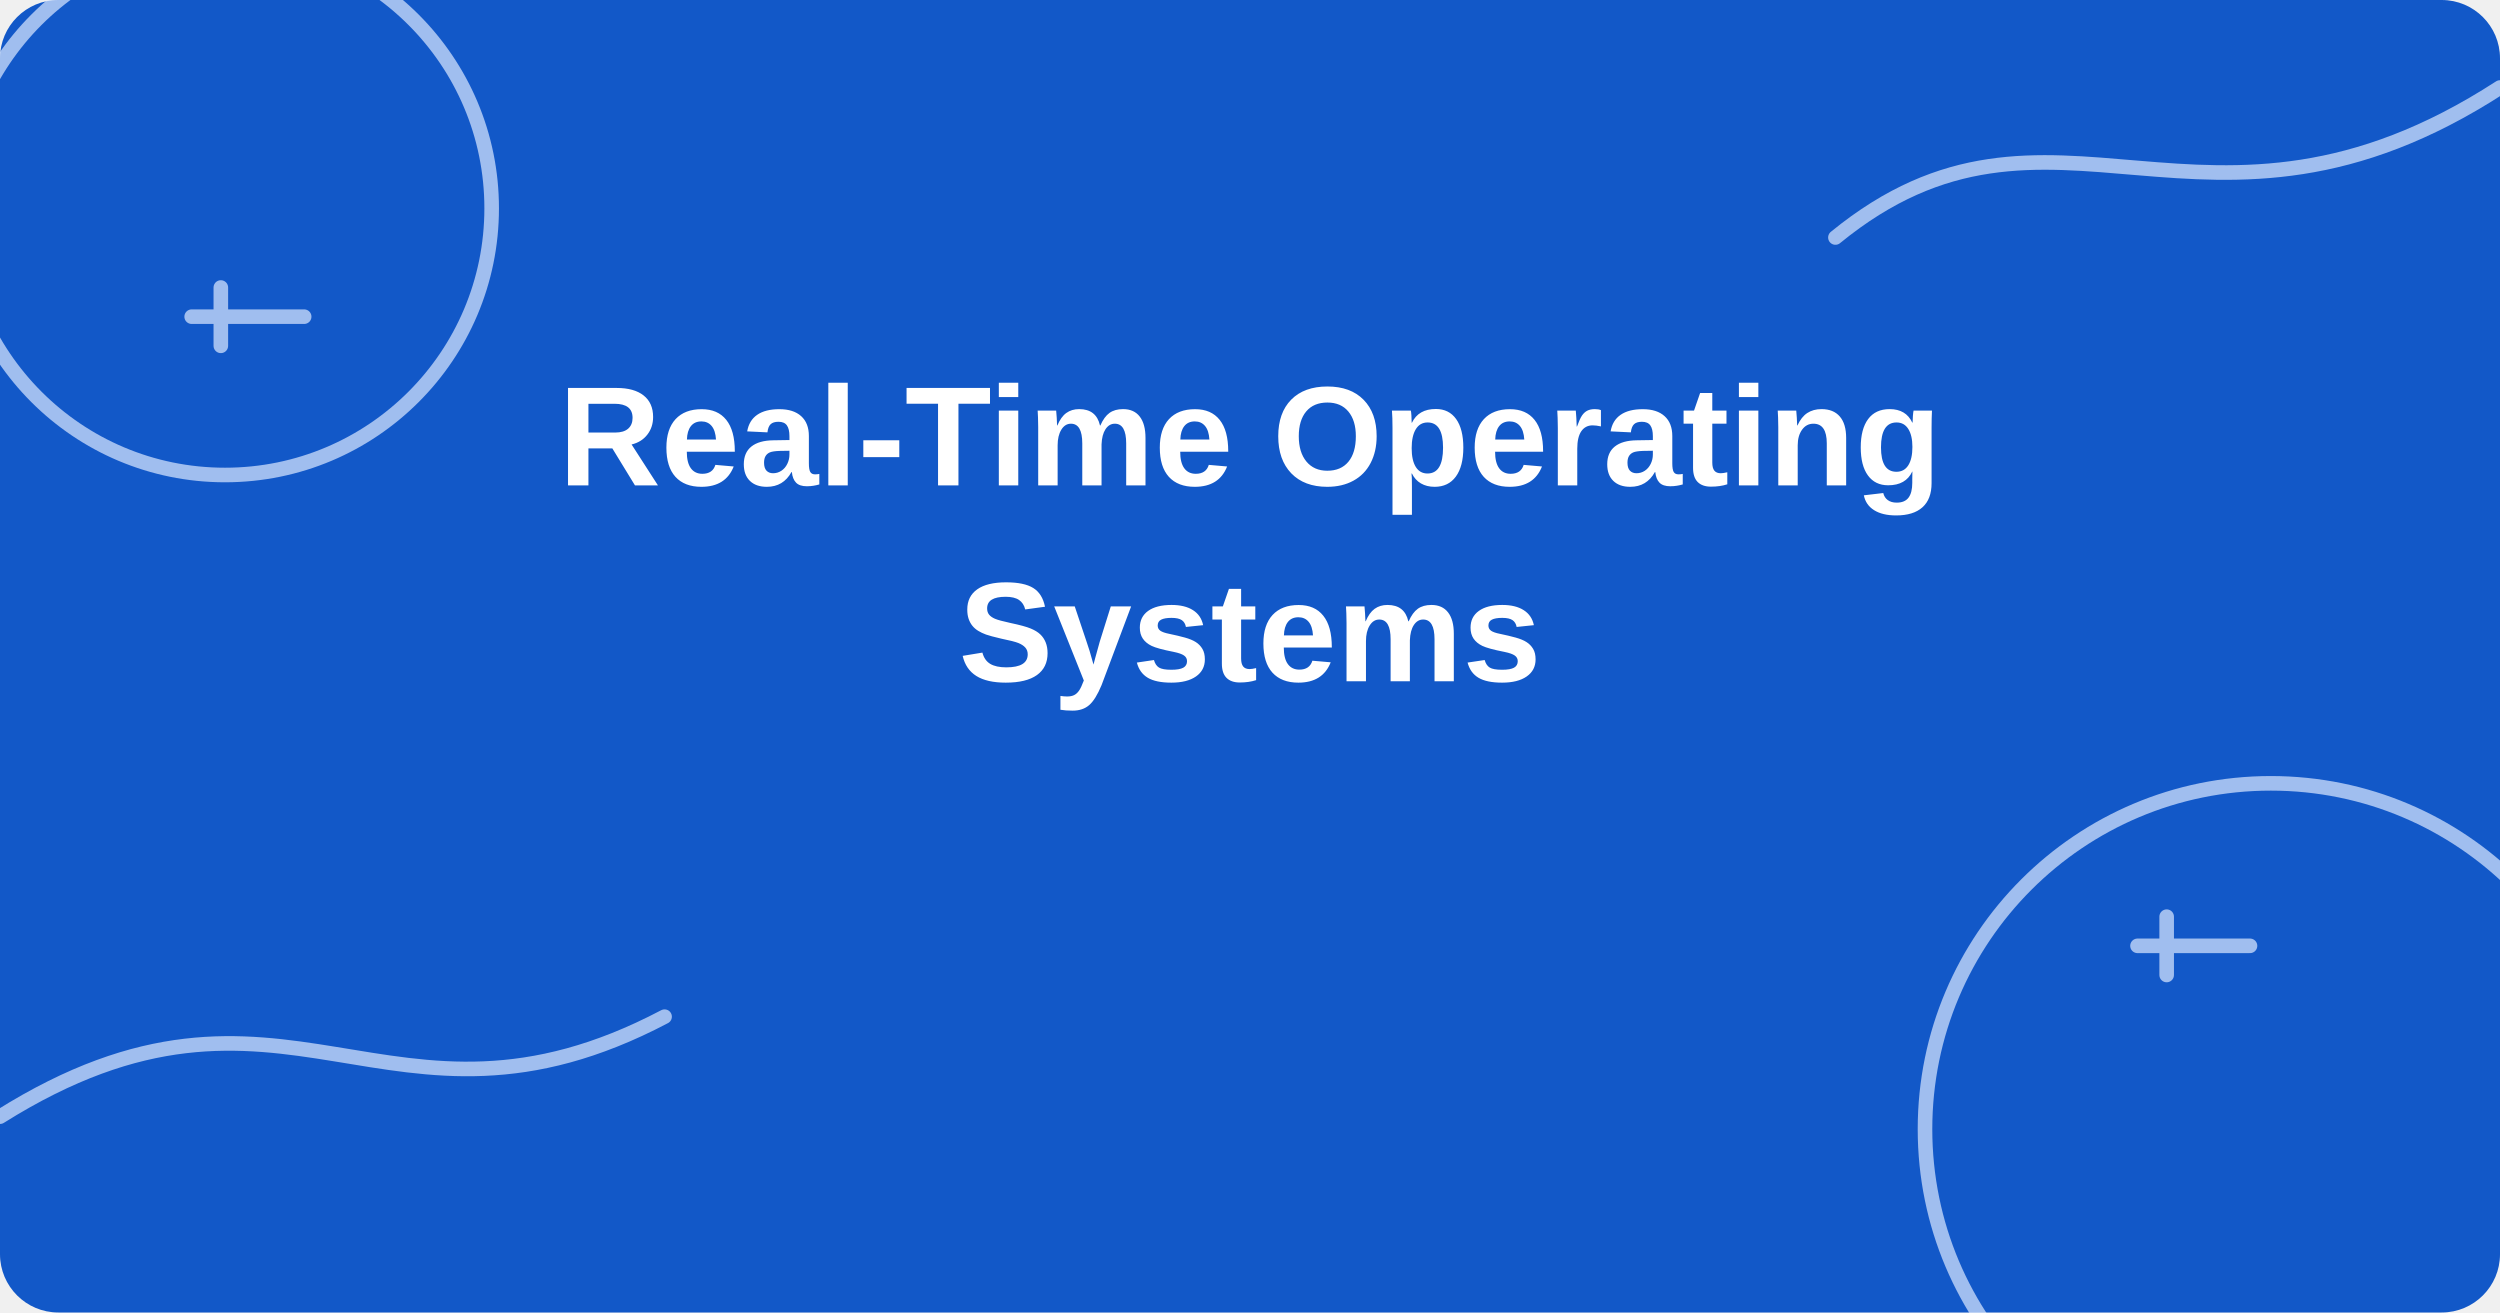
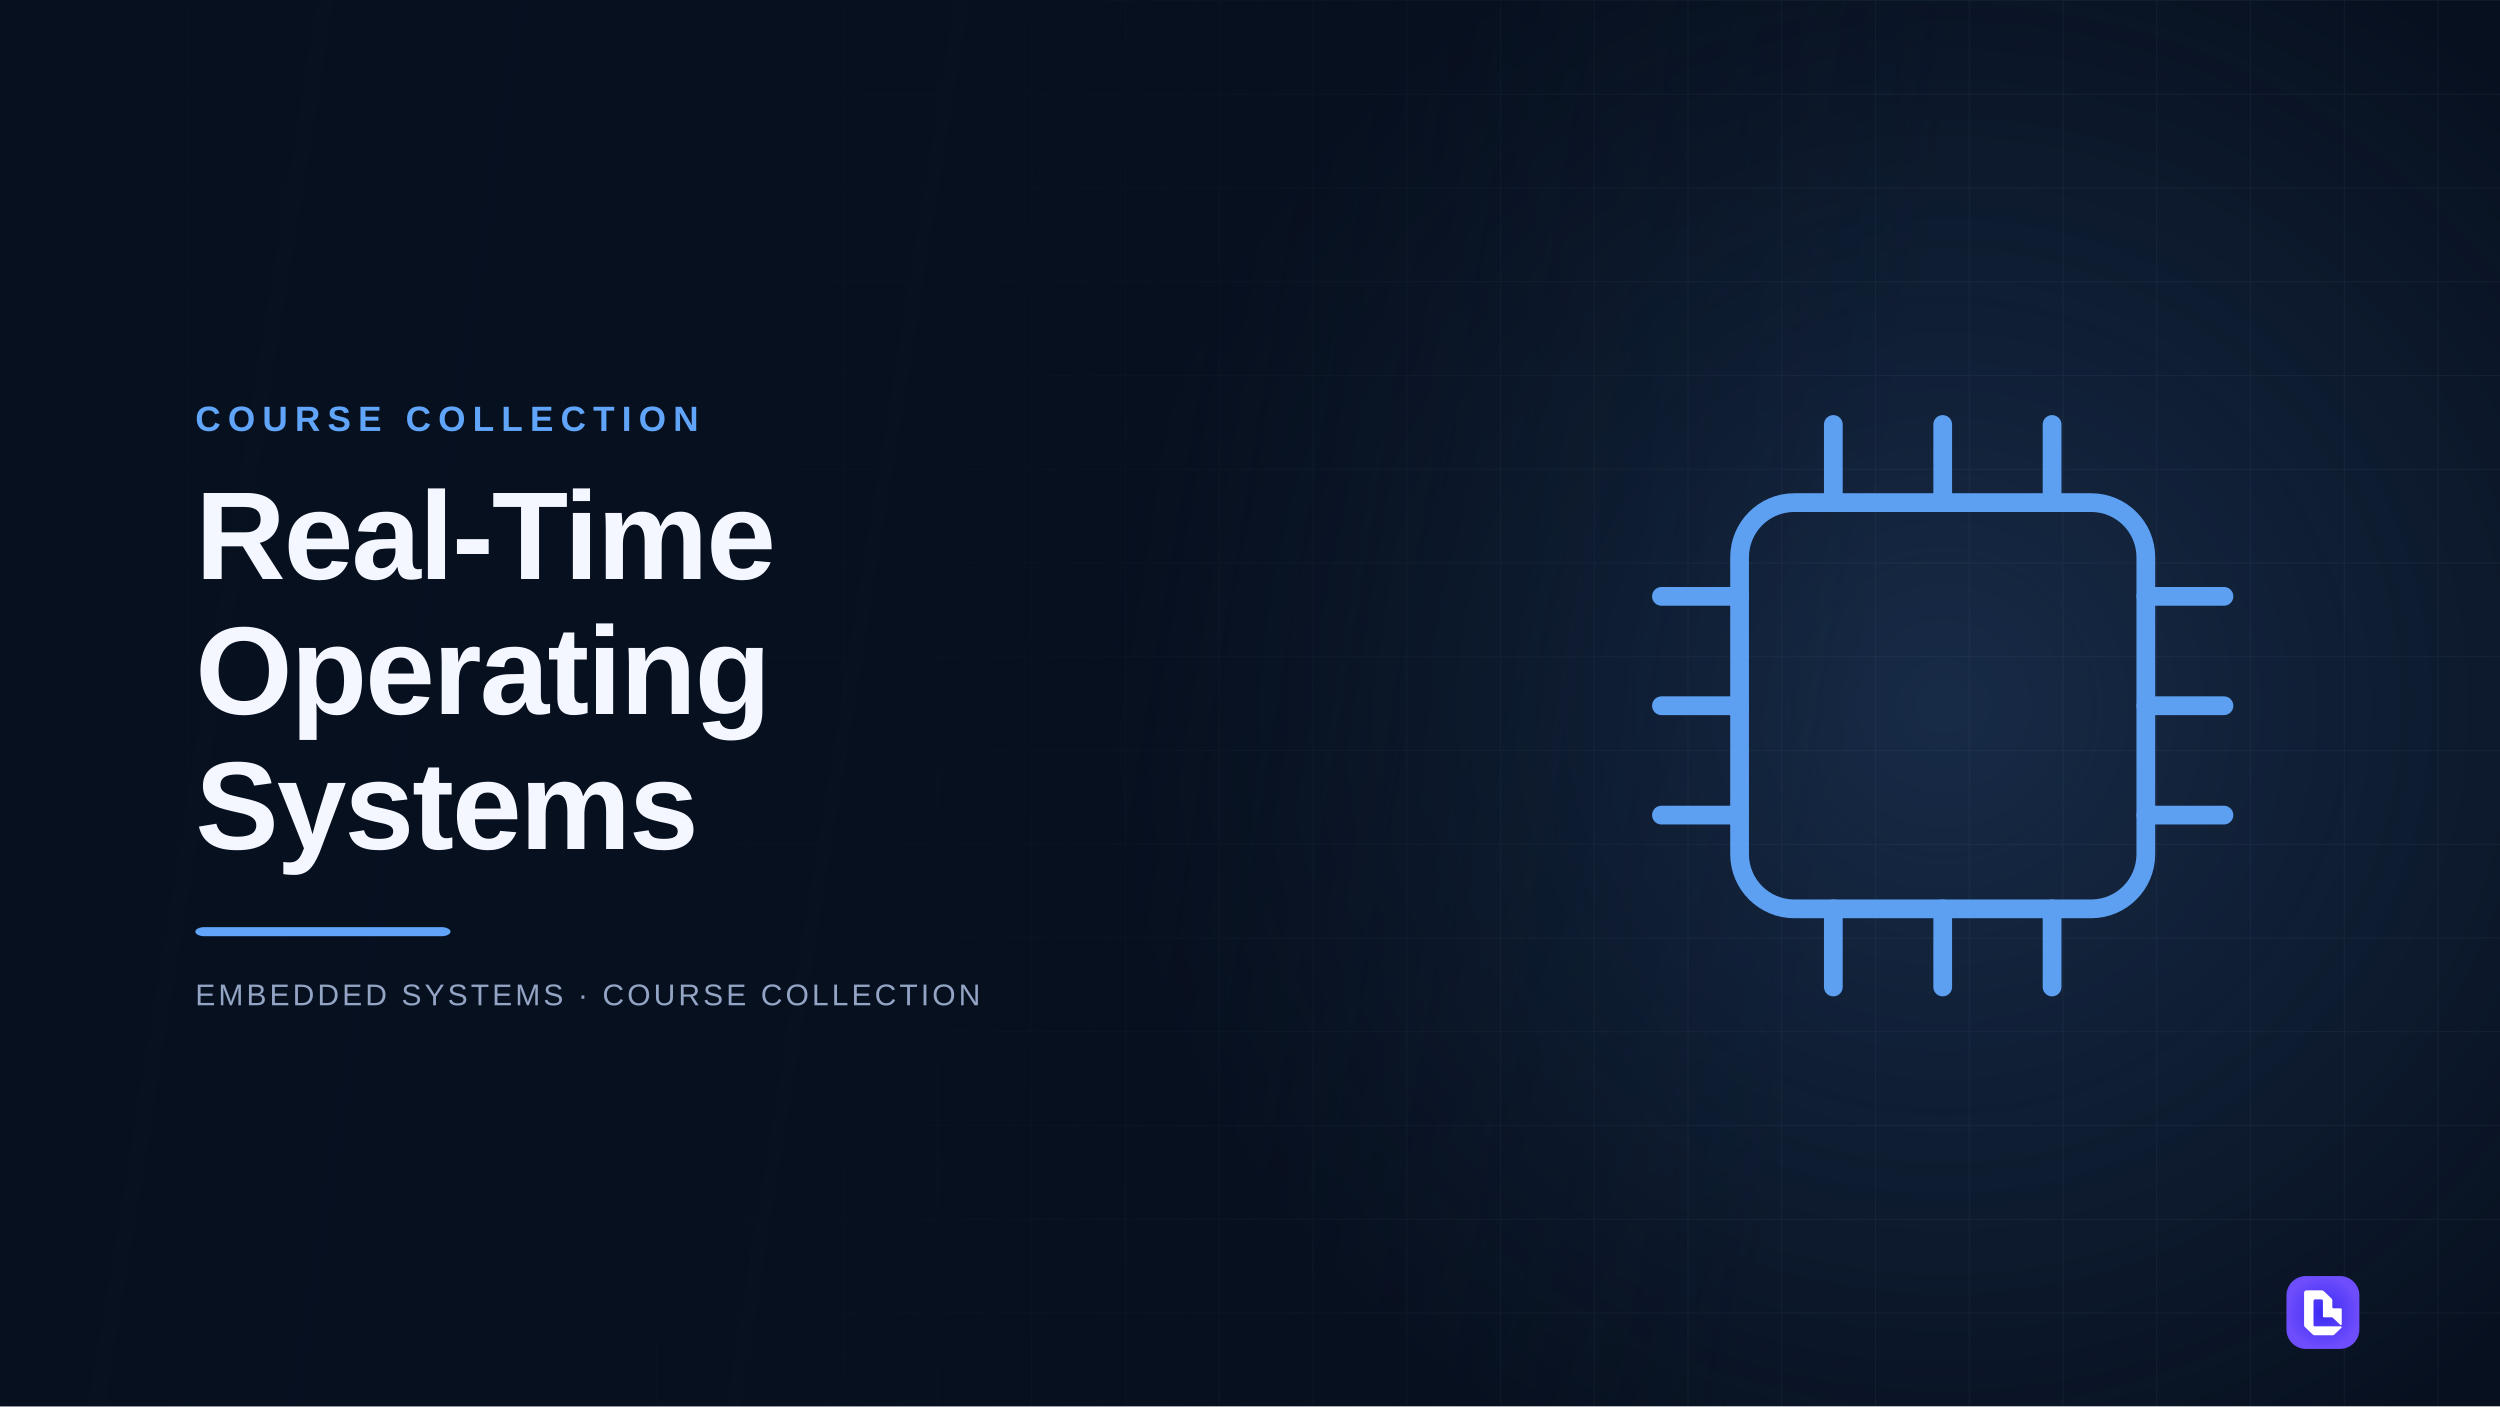
- <svg xmlns="http://www.w3.org/2000/svg" width="1200" height="630" viewBox="0 0 1200 630" fill="none">
-   <rect width="1200" height="630" rx="28" fill="#1258C8" />
-   <circle cx="108" cy="100" r="128" stroke="#DDE9FF" stroke-width="7" opacity=".7" />
-   <circle cx="1090" cy="542" r="166" stroke="#DDE9FF" stroke-width="7" opacity=".7" />
-   <path d="M0 536C137 450 186 558 319 488M881 114c104-85 177 20 319-72" stroke="#DDE9FF" stroke-width="7" stroke-linecap="round" opacity=".7" />
-   <path d="M92 152h54M106 138v28M1026 454h54M1040 440v28" stroke="#DDE9FF" stroke-width="7" stroke-linecap="round" opacity=".7" />
-   <text x="600" y="233" text-anchor="middle" fill="white" font-family="Arial, Helvetica, sans-serif" font-size="68" font-weight="700">Real-Time Operating</text>
-   <text x="600" y="327" text-anchor="middle" fill="white" font-family="Arial, Helvetica, sans-serif" font-size="68" font-weight="700">Systems</text>
+ <svg xmlns="http://www.w3.org/2000/svg" width="1920" height="1080" viewBox="0 0 1920 1080" fill="none">
+   <defs>
+     <radialGradient id="glow">
+       <stop stop-color="#60A5FA" stop-opacity=".18" />
+       <stop offset="1" stop-color="#60A5FA" stop-opacity="0" />
+     </radialGradient>
+     <linearGradient id="mask" x1="0" y1="0" x2="1" y2=".09">
+       <stop stop-color="#07101F" stop-opacity=".94" />
+       <stop offset=".4" stop-color="#07101F" stop-opacity=".84" />
+       <stop offset=".62" stop-color="#07101F" stop-opacity=".3" />
+       <stop offset=".78" stop-color="#07101F" stop-opacity="0" />
+     </linearGradient>
+     <pattern id="grid" width="72" height="72" patternUnits="userSpaceOnUse">
+       <path d="M72 0H0V72" stroke="#93A4C5" stroke-opacity=".1" />
+     </pattern>
+   </defs>
+   <rect width="1920" height="1080" fill="#07101F" />
+   <ellipse cx="1492" cy="542" rx="640" ry="640" fill="url(#glow)" />
+   <rect width="1920" height="1080" fill="url(#grid)" />
+   <rect width="1920" height="1080" fill="url(#mask)" />
+   <g id="course-figure" opacity=".96" transform="translate(1204.00 254.00) scale(6)" stroke="#60A5FA" stroke-width="2.4" stroke-linecap="round" stroke-linejoin="round">
+     <rect x="22" y="22" width="52" height="52" rx="7" stroke="#60A5FA" stroke-width="2.4" stroke-linecap="round" stroke-linejoin="round" />
+     <path d="M34 12v10M48 12v10M62 12v10M34 74v10M48 74v10M62 74v10M12 34h10M12 48h10M12 62h10M74 34h10M74 48h10M74 62h10" stroke="#60A5FA" stroke-width="2.4" stroke-linecap="round" stroke-linejoin="round" />
+   </g>
+   <g font-family="Arial, Helvetica, sans-serif">
+     <text x="150" y="330.98" fill="#60A5FA" font-size="27" font-weight="700" letter-spacing="5.5">COURSE COLLECTION</text>
+     <text x="150" y="444.66" fill="#F4F7FF" font-size="96" font-weight="800" letter-spacing="-1.4">Real-Time</text>
+     <text x="150" y="548.34" fill="#F4F7FF" font-size="96" font-weight="800" letter-spacing="-1.4">Operating</text>
+     <text x="150" y="652.02" fill="#F4F7FF" font-size="96" font-weight="800" letter-spacing="-1.4">Systems</text>
+     <rect x="150" y="712.02" width="196" height="7" rx="7" fill="#60A5FA" />
+     <text x="150" y="772.02" fill="#93A4C5" font-size="23" letter-spacing="2.4">EMBEDDED SYSTEMS · COURSE COLLECTION</text>
+   </g>
+   <svg x="1756" y="980" width="56" height="56" viewBox="0 0 120 120">
+     <path d="M0 32C0 14.327 14.327 0 32 0H88C105.673 0 120 14.327 120 32V88C120 105.673 105.673 120 88 120H32C14.327 120 0 105.673 0 88V32Z" fill="url(#paint0_radial_3803_20895)" />
+     <path d="M29 54.178C29 45.416 29 36.653 29 27.89C29 25.023 30.586 23.509 33.598 23.509C41.67 23.509 49.743 23.521 57.815 23.498C58.516 23.479 59.214 23.602 59.861 23.86C60.509 24.118 61.092 24.504 61.572 24.993C65.713 29.004 69.88 32.99 74.073 36.95C75.03 37.858 75.506 38.907 75.506 40.181C75.497 43.697 75.494 47.211 75.496 50.724C75.496 52.446 76.248 53.158 78.075 53.16C81.68 53.16 85.286 53.16 88.894 53.16C90.314 53.16 91 53.806 91 55.159C91 63.1 91 71.041 91 78.982C91 79.698 90.811 80.332 90.076 80.607C89.341 80.883 88.765 80.577 88.224 80.06C84.439 76.418 80.618 72.803 76.847 69.154C75.947 68.284 74.977 67.874 73.679 67.893C69.787 67.949 65.894 67.914 62 67.914C60.532 67.914 60.065 67.476 60.063 66.093C60.053 58.107 60.042 50.12 60.033 42.132C60.037 41.675 60.015 41.218 59.968 40.763C59.825 39.475 58.73 38.367 57.389 38.347C53.976 38.296 50.56 38.285 47.147 38.347C45.543 38.378 44.49 39.723 44.487 41.508C44.477 46.551 44.472 51.594 44.47 56.636C44.47 64.555 44.467 72.474 44.461 80.391C44.461 82.115 45.122 82.753 46.904 82.753C60.996 82.753 75.086 82.753 89.176 82.753C89.835 82.753 90.433 82.838 90.752 83.462C91.049 84.047 90.999 84.614 90.496 85.096C86.512 88.903 82.526 92.708 78.538 96.512C78.195 96.834 77.788 97.086 77.341 97.254C76.894 97.423 76.416 97.504 75.936 97.492C66.001 97.498 56.066 97.498 46.131 97.492C44.941 97.492 43.981 96.978 43.156 96.187C39.908 93.07 36.654 89.956 33.393 86.844C32.449 85.94 31.52 85.019 30.546 84.145C29.484 83.194 28.999 82.036 29 80.659C29 62.991 29.012 63.01 29 54.178Z" fill="white" />
+     <defs>
+       <radialGradient id="paint0_radial_3803_20895" cx="0" cy="0" r="1" gradientUnits="userSpaceOnUse" gradientTransform="translate(60 60) rotate(90) scale(60)">
+         <stop stop-color="#3A2AF4" />
+         <stop offset="1" stop-color="#6E4DFC" />
+       </radialGradient>
+     </defs>
+   </svg>
</svg>
